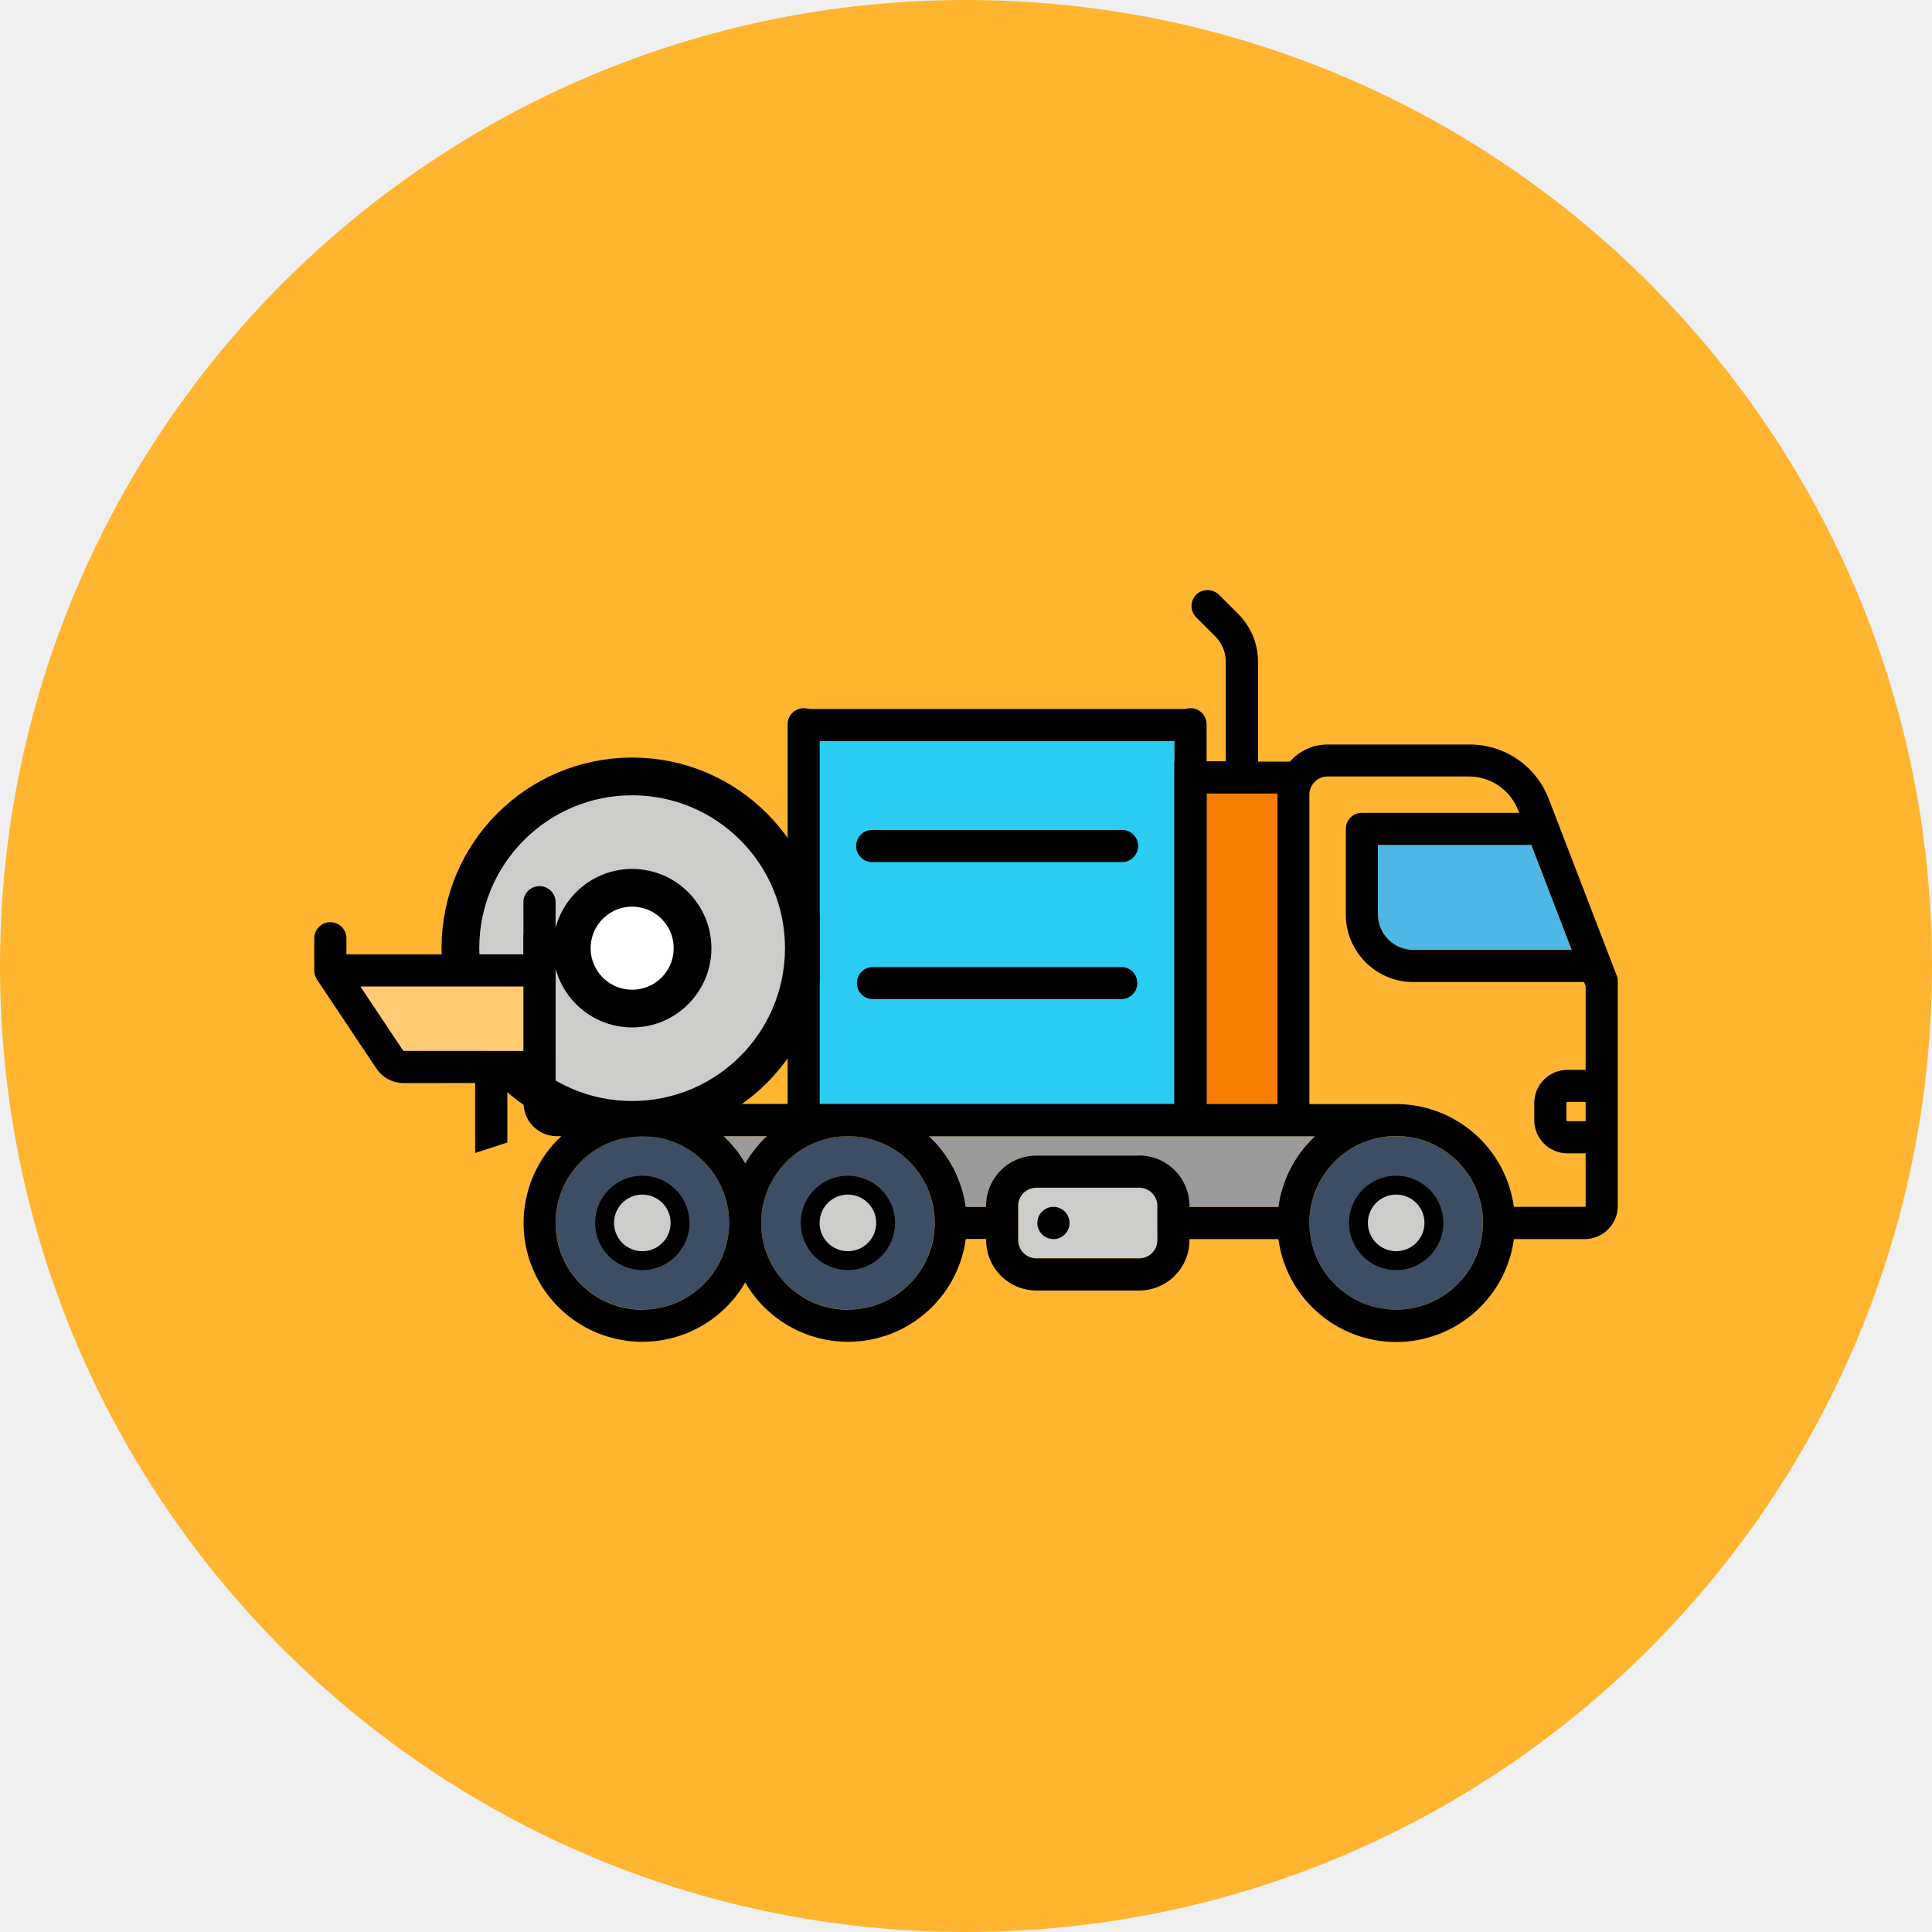
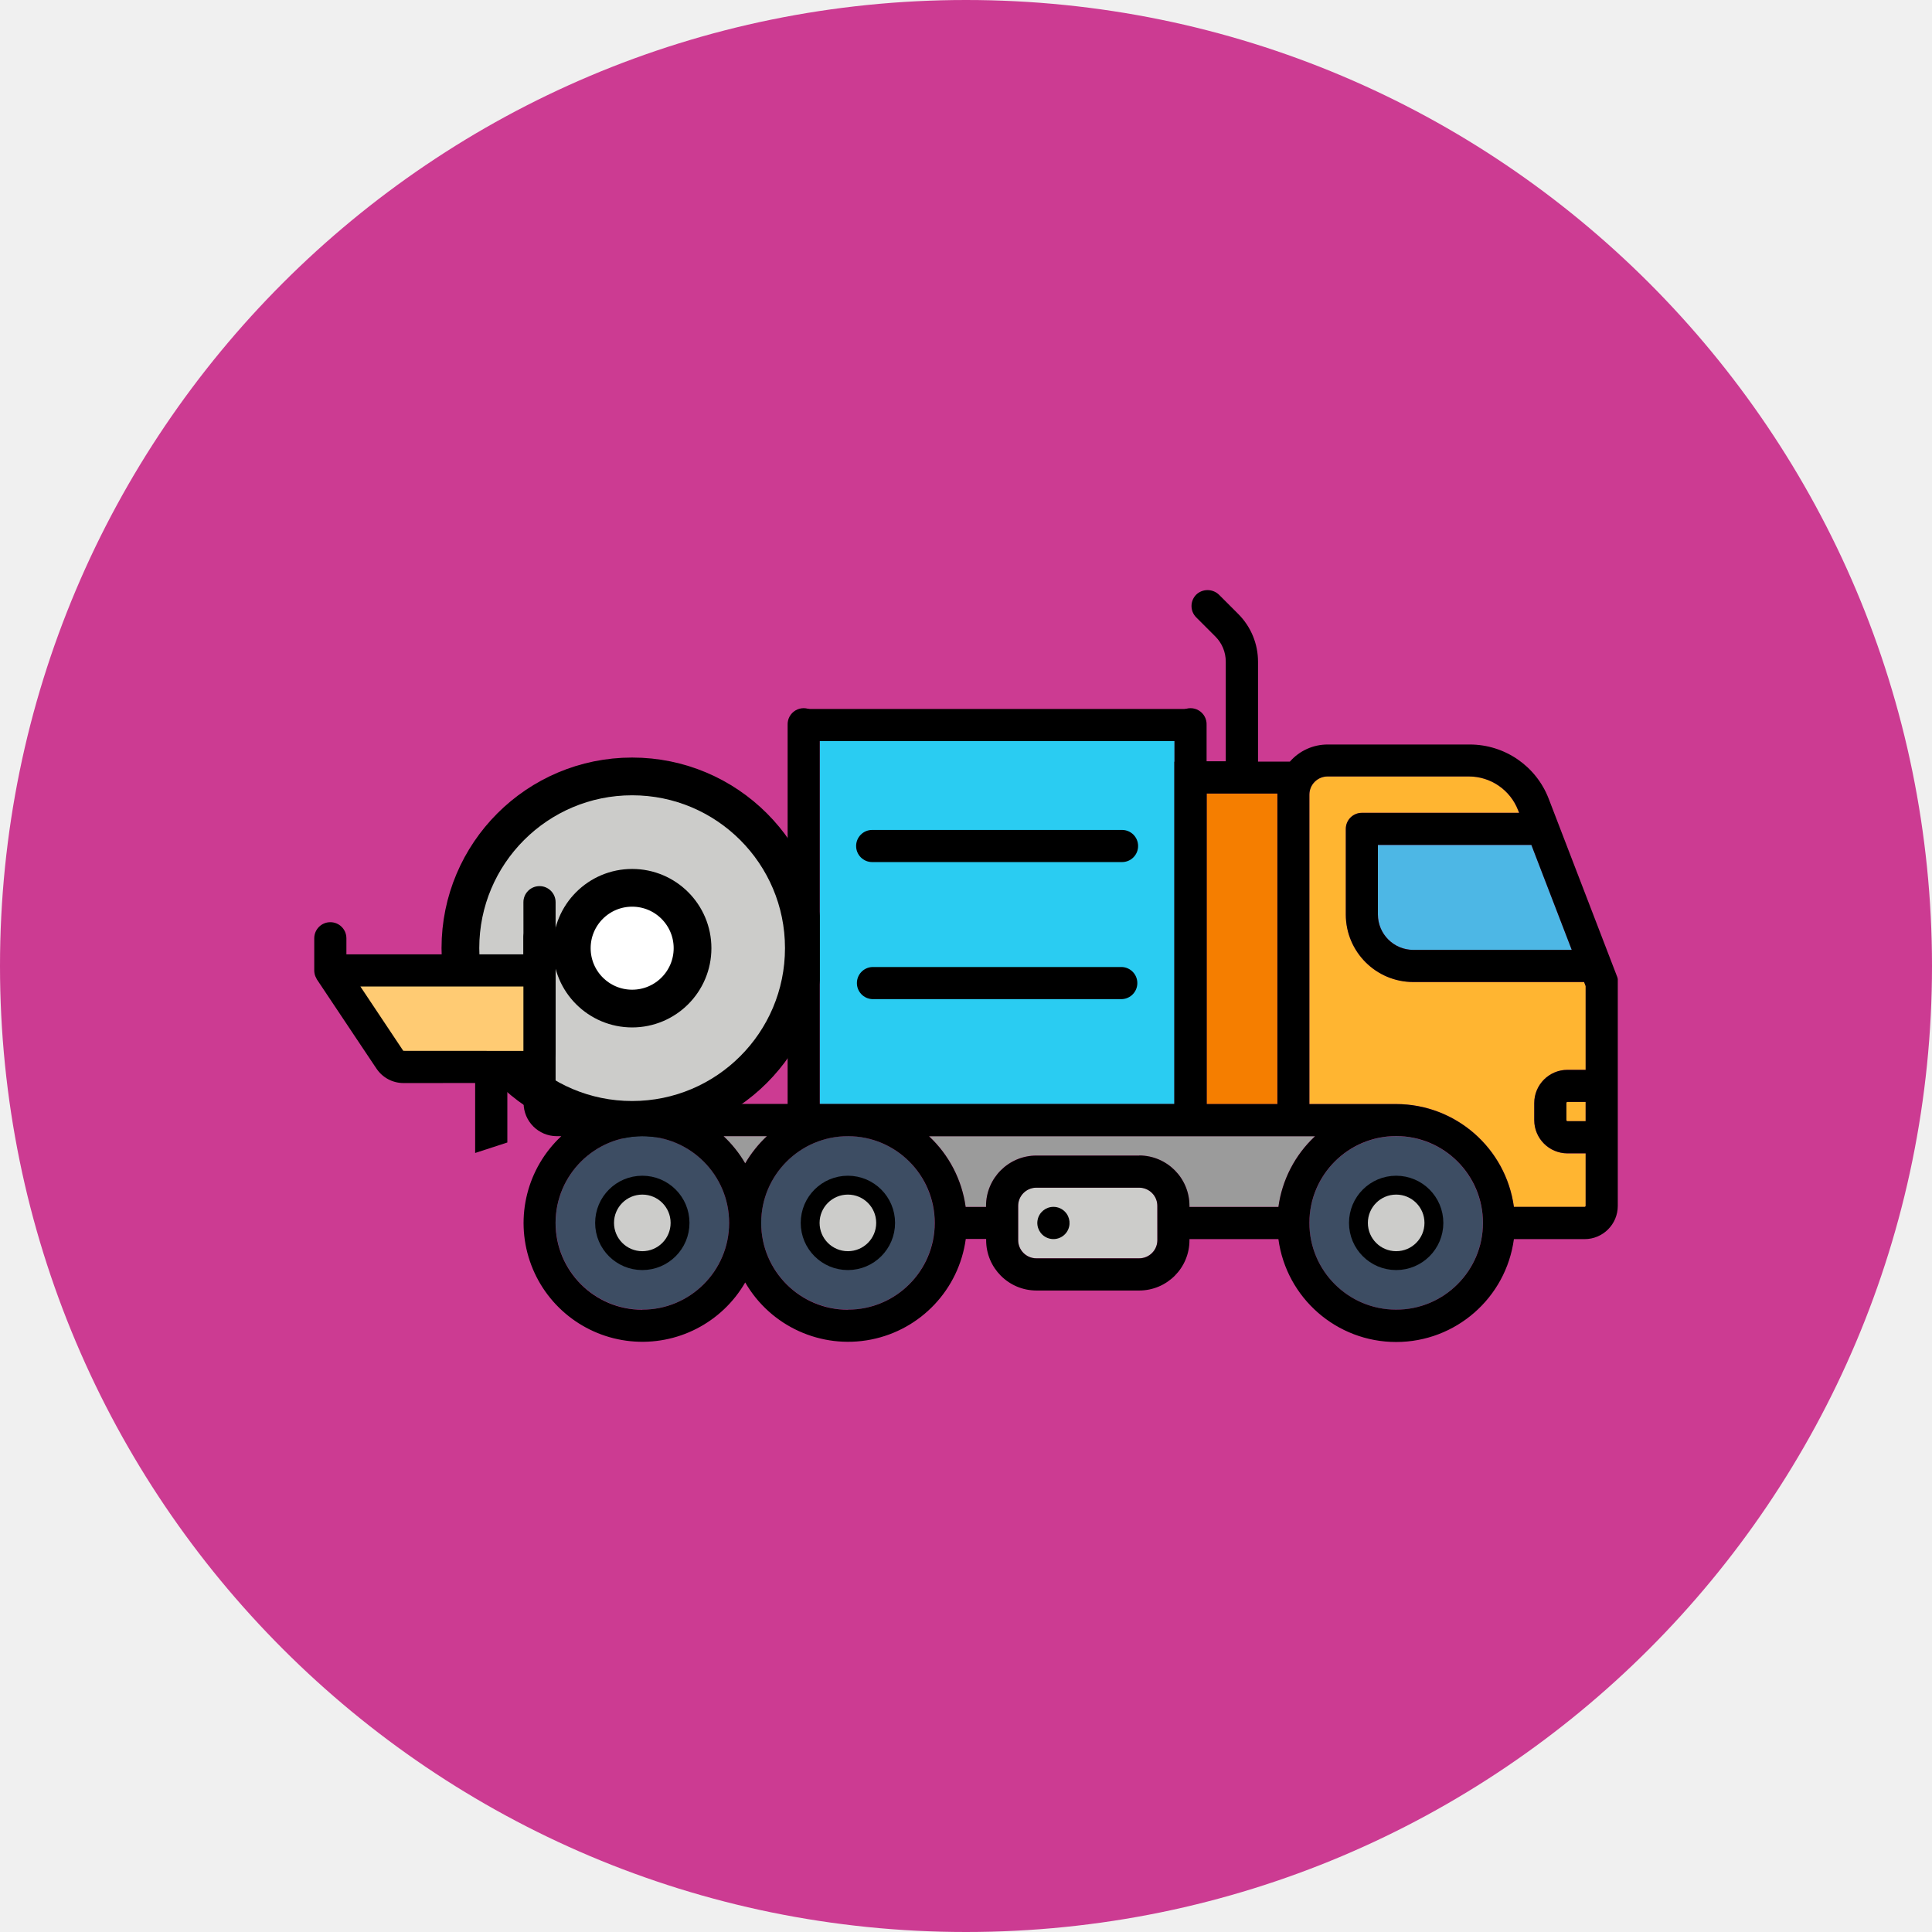
<svg xmlns="http://www.w3.org/2000/svg" viewBox="0 0 512 512">
-   <circle cx="256" cy="256" fill="#ffb530" r="256" />
+   <circle cx="256" cy="256" fill="#cc3b92" r="256" />
  <path d="m167.53 205.76a45.51 45.51 0 1 0 45.5 45.5 45.5 45.5 0 0 0 -45.5-45.5z" fill="#ccccca" stroke="#000" stroke-miterlimit="10" stroke-width="10" />
  <path d="m167.53 235.28a16 16 0 1 0 16 16 16 16 0 0 0 -16-16z" fill="#fff" stroke="#000" stroke-miterlimit="10" stroke-width="10" />
  <rect fill="#ccccca" height="18.73" rx="4.82" width="36.89" x="269.82" y="314.72" />
  <path d="m338.79 319.83a31.36 31.36 0 0 1 9.7-18.73h-102.28a31.47 31.47 0 0 1 9.7 18.73h5.4v-.29a13.35 13.35 0 0 1 13.34-13.33h27.24a13.35 13.35 0 0 1 13.33 13.33v.29z" fill="#9b9b9b" />
  <path d="m415.11 292.3v4.54a.3.3 0 0 0 .28.29h4.82v-5.13h-4.82a.29.29 0 0 0 -.28.3z" fill="#ffb531" />
  <circle cx="369.99" cy="324.08" fill="#3d4d63" r="22.98" transform="matrix(.3826834 -.9238795 .9238795 .3826834 -71.01 541.89)" />
  <path d="m374.53 260.24a17.9 17.9 0 0 1 -17.88-17.88v-22.7a4.26 4.26 0 0 1 4.26-4.26h41.65l-.29-.73a14 14 0 0 0 -13-8.91h-37.44a4.83 4.83 0 0 0 -4.83 4.82v82h23a31.54 31.54 0 0 1 31.21 27.28 3.48 3.48 0 0 1 .57 0h18.16a.28.28 0 0 0 .28-.29v-13.9h-4.82a8.81 8.81 0 0 1 -8.8-8.8v-4.57a8.8 8.8 0 0 1 8.8-8.79h4.82v-22.2l-.41-1.07z" fill="#ffb531" />
  <circle cx="224.71" cy="324.08" fill="#3d4d63" r="22.98" transform="matrix(.3826834 -.9238795 .9238795 .3826834 -160.7 407.66)" />
  <path d="m203.2 301.1h-11.47a31.71 31.71 0 0 1 5.73 7.2 32 32 0 0 1 5.74-7.2z" fill="#9b9b9b" />
  <path d="m374.53 251.73h42l-10.7-27.81h-40.67v18.44a9.39 9.39 0 0 0 9.37 9.37z" fill="#4db7e5" />
  <path d="m319.76 292.59h18.73v-82c0-.09 0-.19 0-.28h-18.73z" fill="#f57e00" />
  <path d="m217.52 292.59h93.73v-100.17a.28.28 0 0 0 -.28-.28h-93.45a.28.28 0 0 0 -.28.28v99.88a.29.29 0 0 0 .28.29z" fill="#2accf2" />
  <circle cx="170.22" cy="324.08" fill="#3d4d63" r="22.98" transform="matrix(.9870804 -.1602258 .1602258 .9870804 -49.71 31.45)" />
  <g fill="#ccccca" stroke="#000" stroke-miterlimit="10" stroke-width="5">
    <path d="m170.22 314.08a10 10 0 1 0 10 10 10 10 0 0 0 -10-10z" />
    <path d="m224.7 314.08a10 10 0 1 0 10 10 10 10 0 0 0 -10-10z" />
    <path d="m370 314.08a10 10 0 1 0 10 10 10 10 0 0 0 -10-10z" />
  </g>
  <path d="m420.21 297.13h-4.82a.3.3 0 0 1 -.28-.29v-4.54a.29.29 0 0 1 .28-.28h4.82zm-3.68-45.4h-42a9.39 9.39 0 0 1 -9.37-9.37v-18.44h40.67zm-78-41.43v.28 82h-18.77v-82.28zm-199.77 82a8.8 8.8 0 0 0 8.79 8.8h1.2a31.48 31.48 0 1 0 48.74 38.76 31.48 31.48 0 0 0 58.45-11.52h5.4v.28a13.34 13.34 0 0 0 13.31 13.38h27.24a13.33 13.33 0 0 0 13.33-13.34v-.28h23.57a31.49 31.49 0 0 0 62.41 0 5.1 5.1 0 0 0 .57 0h18.16a8.8 8.8 0 0 0 8.8-8.8v-59s0-.07 0-.1a2.44 2.44 0 0 0 0-.27 1.1 1.1 0 0 1 0-.18 1.7 1.7 0 0 0 0-.22 1.89 1.89 0 0 0 0-.23 1 1 0 0 0 0-.17l-.09-.26v-.1l-18.22-47.38a22.43 22.43 0 0 0 -20.92-14.37h-37.67a13.29 13.29 0 0 0 -10 4.54h-8.44v-26.48a17.88 17.88 0 0 0 -5.23-12.64l-5-5a4.38 4.38 0 0 0 -5.84-.41 4.25 4.25 0 0 0 -.31 6.3l5.09 5.09a9.35 9.35 0 0 1 2.74 6.62v26.42h-5.11l-8.51.12v90.69h-163.7a.29.29 0 0 1 -.28-.29v-53.17a4.26 4.26 0 0 0 -4.26-4.26 4.27 4.27 0 0 0 -4.27 4.26zm64.47 8.8a32 32 0 0 0 -5.74 7.2 31.71 31.71 0 0 0 -5.73-7.2zm-33 46a23 23 0 1 1 23-23 23 23 0 0 1 -23.01 22.97zm54.49 0a23 23 0 1 1 23-23 23 23 0 0 1 -23.01 22.97zm82-18.45a4.83 4.83 0 0 1 -4.82 4.83h-27.25a4.84 4.84 0 0 1 -4.83-4.83v-9.08a4.83 4.83 0 0 1 4.83-4.82h27.24a4.82 4.82 0 0 1 4.82 4.82zm-4.82-22.41h-27.25a13.35 13.35 0 0 0 -13.34 13.33v.29h-5.4a31.47 31.47 0 0 0 -9.7-18.73h102.28a31.36 31.36 0 0 0 -9.7 18.73h-23.57v-.29a13.35 13.35 0 0 0 -13.33-13.36zm68.1 40.83a23 23 0 1 1 23-23 23 23 0 0 1 -23 23zm49.94-27.24h-18.17a3.48 3.48 0 0 0 -.57 0 31.54 31.54 0 0 0 -31.2-27.24h-23v-82a4.83 4.83 0 0 1 4.83-4.82h37.47a14 14 0 0 1 13 8.91l.29.73h-41.68a4.26 4.26 0 0 0 -4.26 4.26v22.7a17.9 17.9 0 0 0 17.88 17.88h45.27l.41 1.07v22.2h-4.82a8.8 8.8 0 0 0 -8.8 8.79v4.54a8.81 8.81 0 0 0 8.8 8.8h4.82v13.9a.28.28 0 0 1 -.28.28z" />
  <path d="m279.19 319.83a4.27 4.27 0 1 0 3 1.25 4.24 4.24 0 0 0 -3-1.25z" />
  <path d="m231.14 228.46h66.21a4.26 4.26 0 0 0 0-8.52h-66.21a4.26 4.26 0 0 0 0 8.52z" />
  <path d="m231.14 264.78h66.21a4.26 4.26 0 0 0 0-8.51h-66.21a4.26 4.26 0 0 0 0 8.51z" />
  <path d="m217.24 292.87v-100.73a4.26 4.26 0 1 0 -8.51 0v100.73a4.26 4.26 0 1 0 8.51 0z" />
  <path d="m319.76 292.87v-100.73a4.26 4.26 0 1 0 -8.51 0v100.73a4.26 4.26 0 1 0 8.51 0z" />
  <path d="m213 196.39h102.51a4.26 4.26 0 0 0 0-8.51h-102.51a4.26 4.26 0 0 0 0 8.51z" />
  <path d="m117.39 287h8.53v18.55l8.53-2.78v-15.77h4.26a8.53 8.53 0 0 0 8.53-8.53v-29.82a4.27 4.27 0 1 0 -8.53 0v4.26h-46.91v-4.26a4.26 4.26 0 1 0 -8.52 0v8.53a.09.09 0 0 0 0 .07 4.45 4.45 0 0 0 .28 1.45 3.59 3.59 0 0 0 .17.34 4.59 4.59 0 0 0 .24.5l10.32 15.46 5.08 7.6.42.62a8.59 8.59 0 0 0 7.11 3.8h10.49z" />
  <path d="m106.87 278.48-11.36-17.04h43.2v17.06z" fill="#ffcb73" />
</svg>
